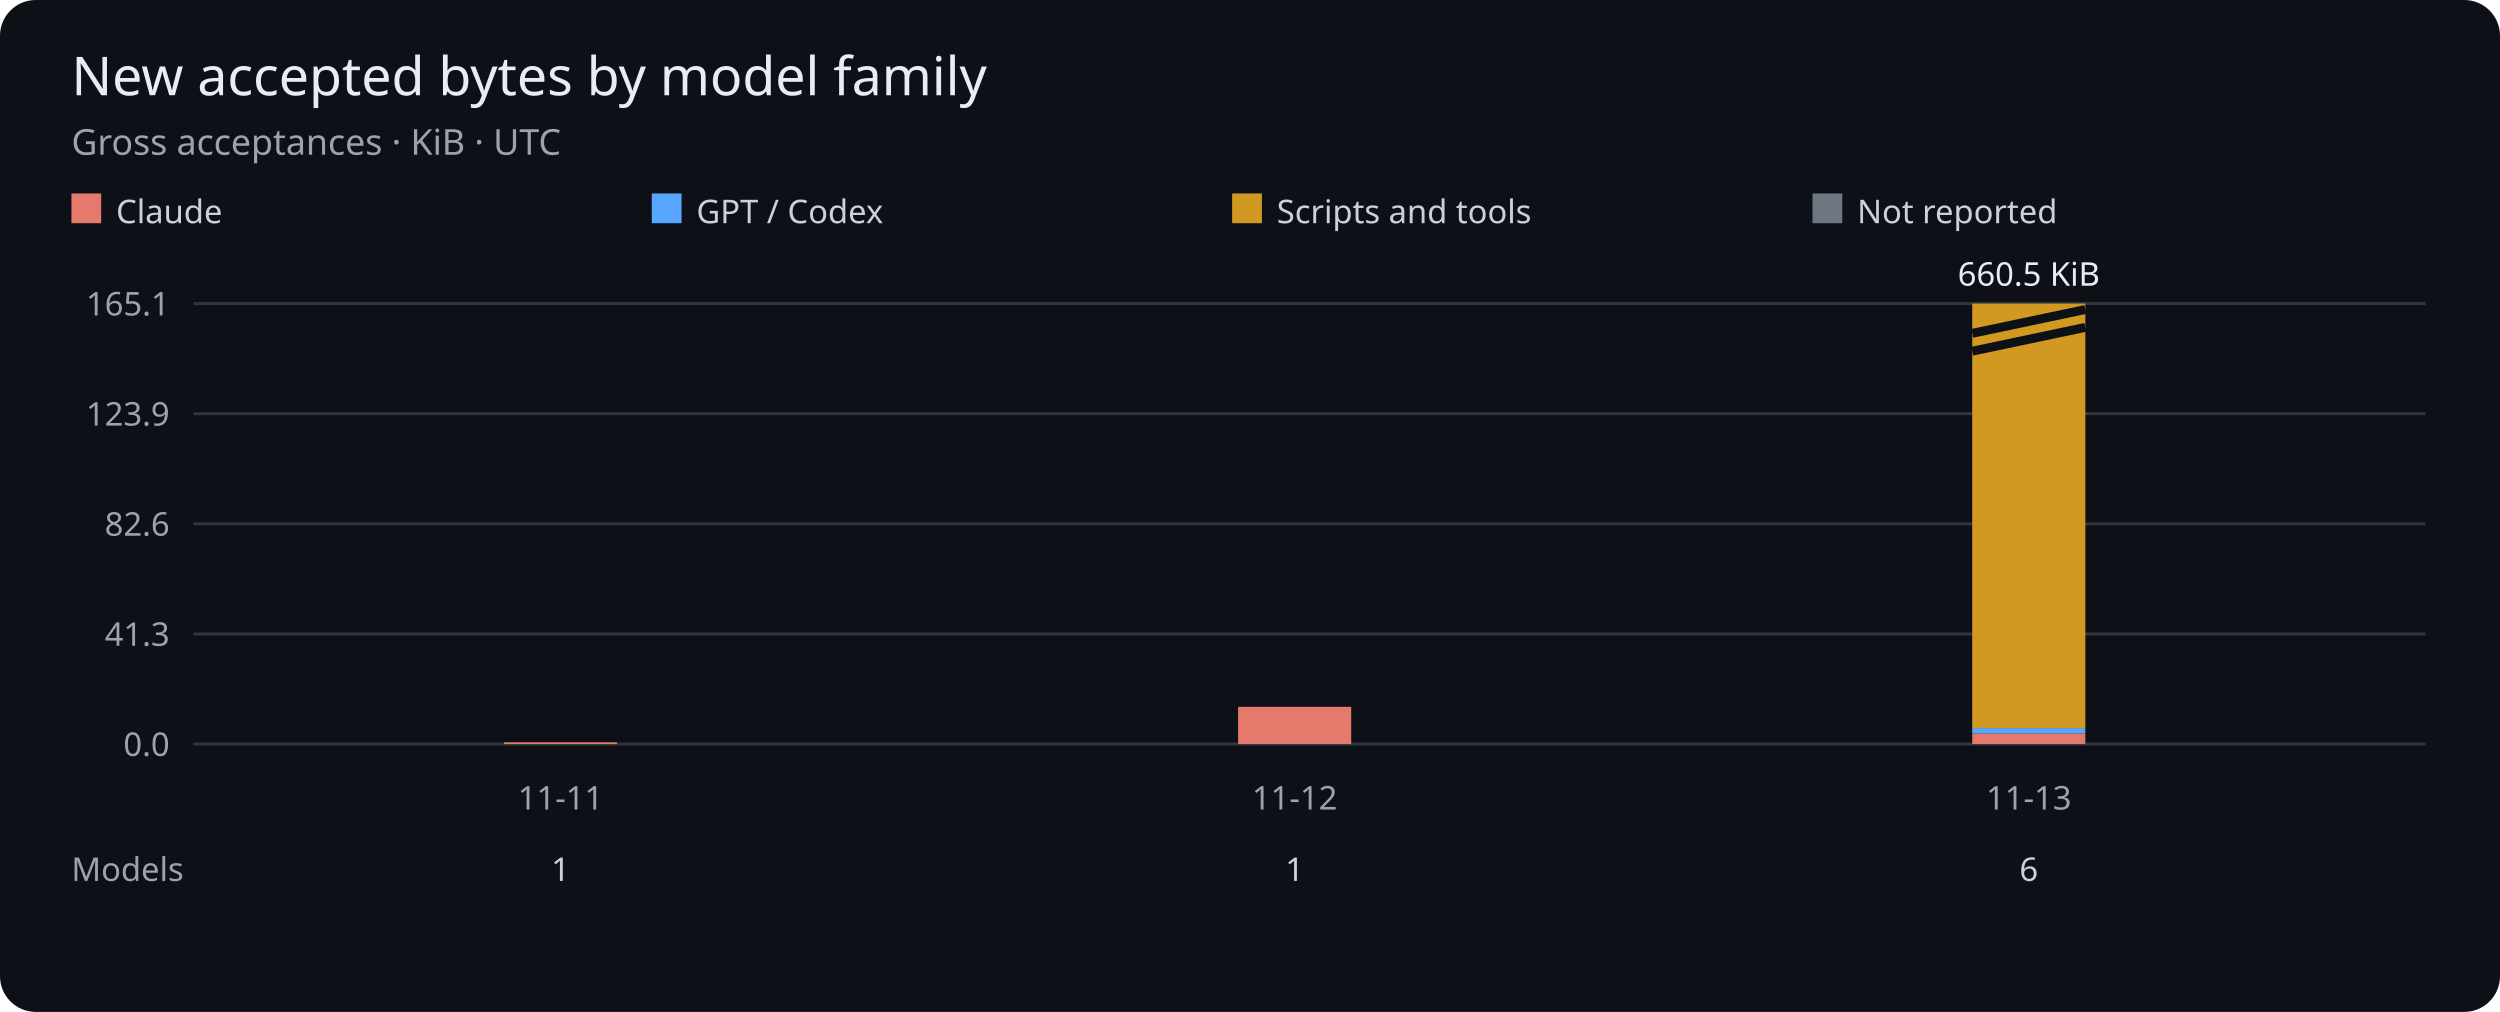
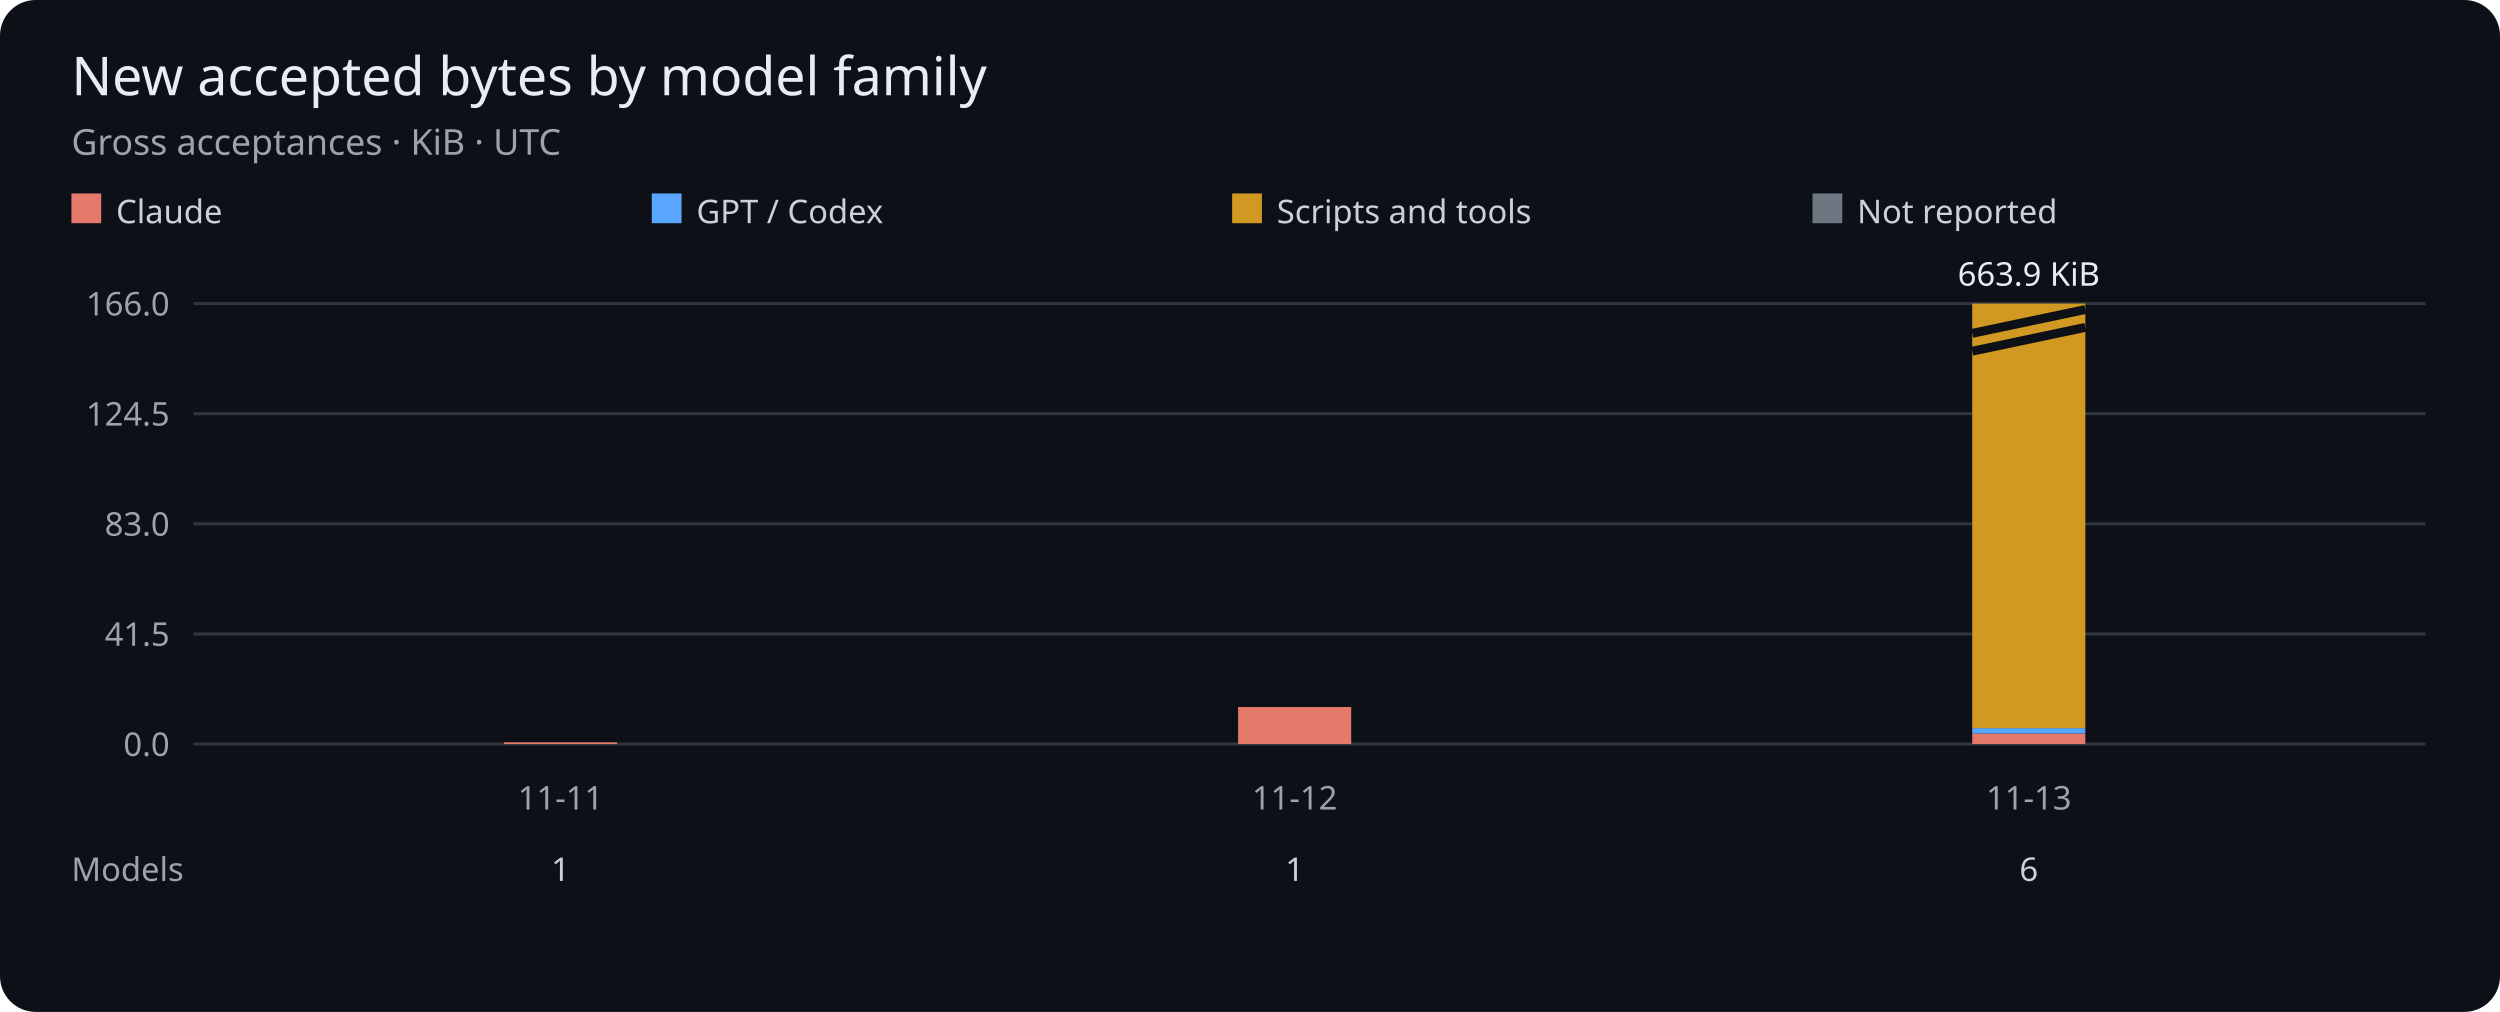
<svg xmlns="http://www.w3.org/2000/svg" viewBox="0 0 840 340" role="img" aria-label="Gross accepted bytes per UTC day by model family">
  <rect width="840" height="340" rx="12" fill="#0d1117" />
  <g font-family="sans-serif">
    <text x="24" y="32" fill="#e6edf3" font-size="18">New accepted bytes by model family</text>
    <text x="24" y="52" fill="#9ba3ad" font-size="12">Gross acceptances · KiB · UTC</text>
    <rect x="24" y="65" width="10" height="10" fill="#e5796b" />
    <text x="39" y="75" fill="#c9d1d9" font-size="11">Claude</text>
    <rect x="219" y="65" width="10" height="10" fill="#58a6ff" />
    <text x="234" y="75" fill="#c9d1d9" font-size="11">GPT / Codex</text>
    <rect x="414" y="65" width="10" height="10" fill="#d29922" />
    <text x="429" y="75" fill="#c9d1d9" font-size="11">Scripts and tools</text>
    <rect x="609" y="65" width="10" height="10" fill="#6e7681" />
    <text x="624" y="75" fill="#c9d1d9" font-size="11">Not reported</text>
    <path d="M65 250H815" stroke="#30363d" />
    <text x="57" y="254" fill="#9ba3ad" font-size="11" text-anchor="end">0.0</text>
    <path d="M65 213H815" stroke="#30363d" />
-     <text x="57" y="217" fill="#9ba3ad" font-size="11" text-anchor="end">41.3</text>
+     <text x="57" y="217" fill="#9ba3ad" font-size="11" text-anchor="end">41.5</text>
    <path d="M65 176H815" stroke="#30363d" />
-     <text x="57" y="180" fill="#9ba3ad" font-size="11" text-anchor="end">82.6</text>
+     <text x="57" y="180" fill="#9ba3ad" font-size="11" text-anchor="end">83.0</text>
    <path d="M65 139H815" stroke="#30363d" />
-     <text x="57" y="143" fill="#9ba3ad" font-size="11" text-anchor="end">123.9</text>
+     <text x="57" y="143" fill="#9ba3ad" font-size="11" text-anchor="end">124.5</text>
    <path d="M65 102H815" stroke="#30363d" />
-     <text x="57" y="106" fill="#9ba3ad" font-size="11" text-anchor="end">165.1</text>
+     <text x="57" y="106" fill="#9ba3ad" font-size="11" text-anchor="end">166.0</text>
    <rect x="169.33" y="249.41" width="38.00" height="0.59" fill="#e5796b" />
    <text x="188.33" y="272" fill="#9ba3ad" font-size="11" text-anchor="middle">11-11</text>
    <text x="188.33" y="296" fill="#c9d1d9" font-size="11" text-anchor="middle">1</text>
-     <rect x="416.00" y="237.50" width="38.00" height="12.50" fill="#e5796b" />
+     <rect x="416.00" y="237.56" width="38.00" height="12.44" fill="#e5796b" />
    <text x="435.00" y="272" fill="#9ba3ad" font-size="11" text-anchor="middle">11-12</text>
    <text x="435.00" y="296" fill="#c9d1d9" font-size="11" text-anchor="middle">1</text>
-     <rect x="662.67" y="246.43" width="38.00" height="3.57" fill="#e5796b" />
-     <rect x="662.67" y="244.63" width="38.00" height="1.80" fill="#58a6ff" />
-     <rect x="662.67" y="102.00" width="38.00" height="142.63" fill="#d29922" />
+     <rect x="662.67" y="246.45" width="38.00" height="3.55" fill="#e5796b" />
+     <rect x="662.67" y="244.65" width="38.00" height="1.79" fill="#58a6ff" />
+     <rect x="662.67" y="102.00" width="38.00" height="142.65" fill="#d29922" />
    <path d="M662.67 112 l38.00 -8 M662.67 118 l38.00 -8" stroke="#0d1117" stroke-width="3" />
-     <text x="681.67" y="96" fill="#e6edf3" font-size="11" text-anchor="middle">660.5 KiB</text>
+     <text x="681.67" y="96" fill="#e6edf3" font-size="11" text-anchor="middle">663.9 KiB</text>
    <text x="681.67" y="272" fill="#9ba3ad" font-size="11" text-anchor="middle">11-13</text>
    <text x="681.67" y="296" fill="#c9d1d9" font-size="11" text-anchor="middle">6</text>
    <text x="24" y="296" fill="#9ba3ad" font-size="11">Models</text>
  </g>
</svg>
